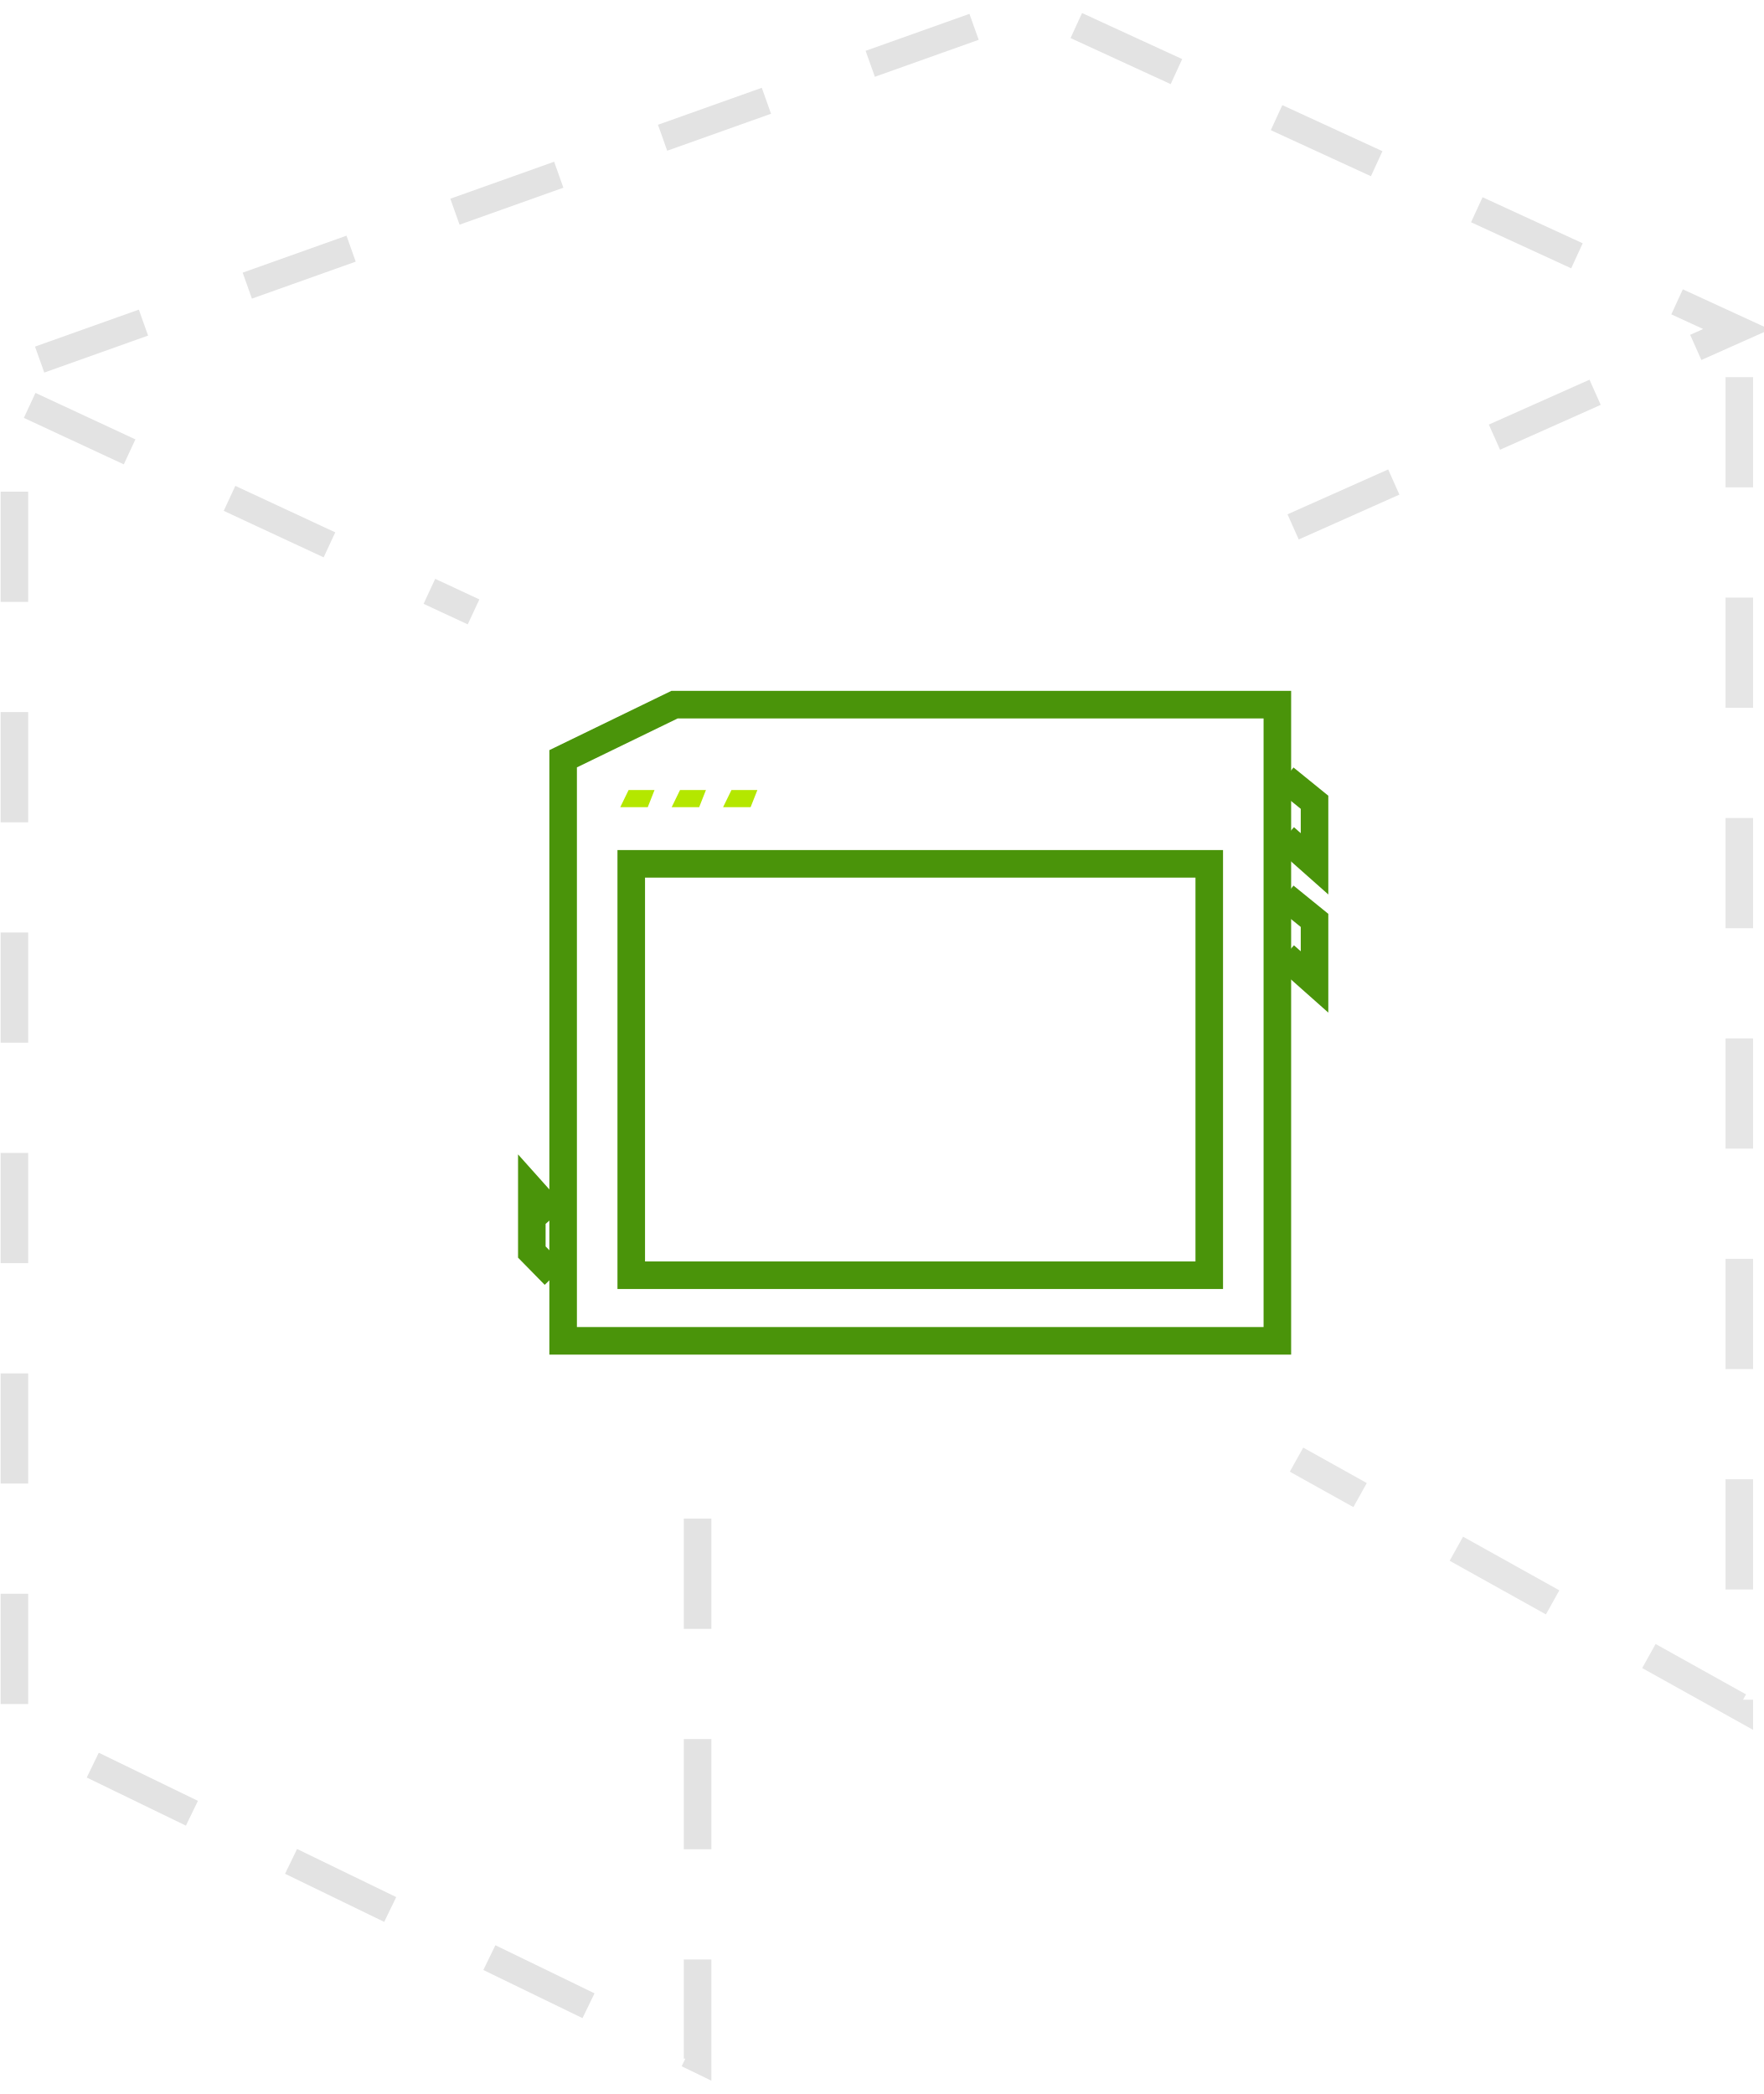
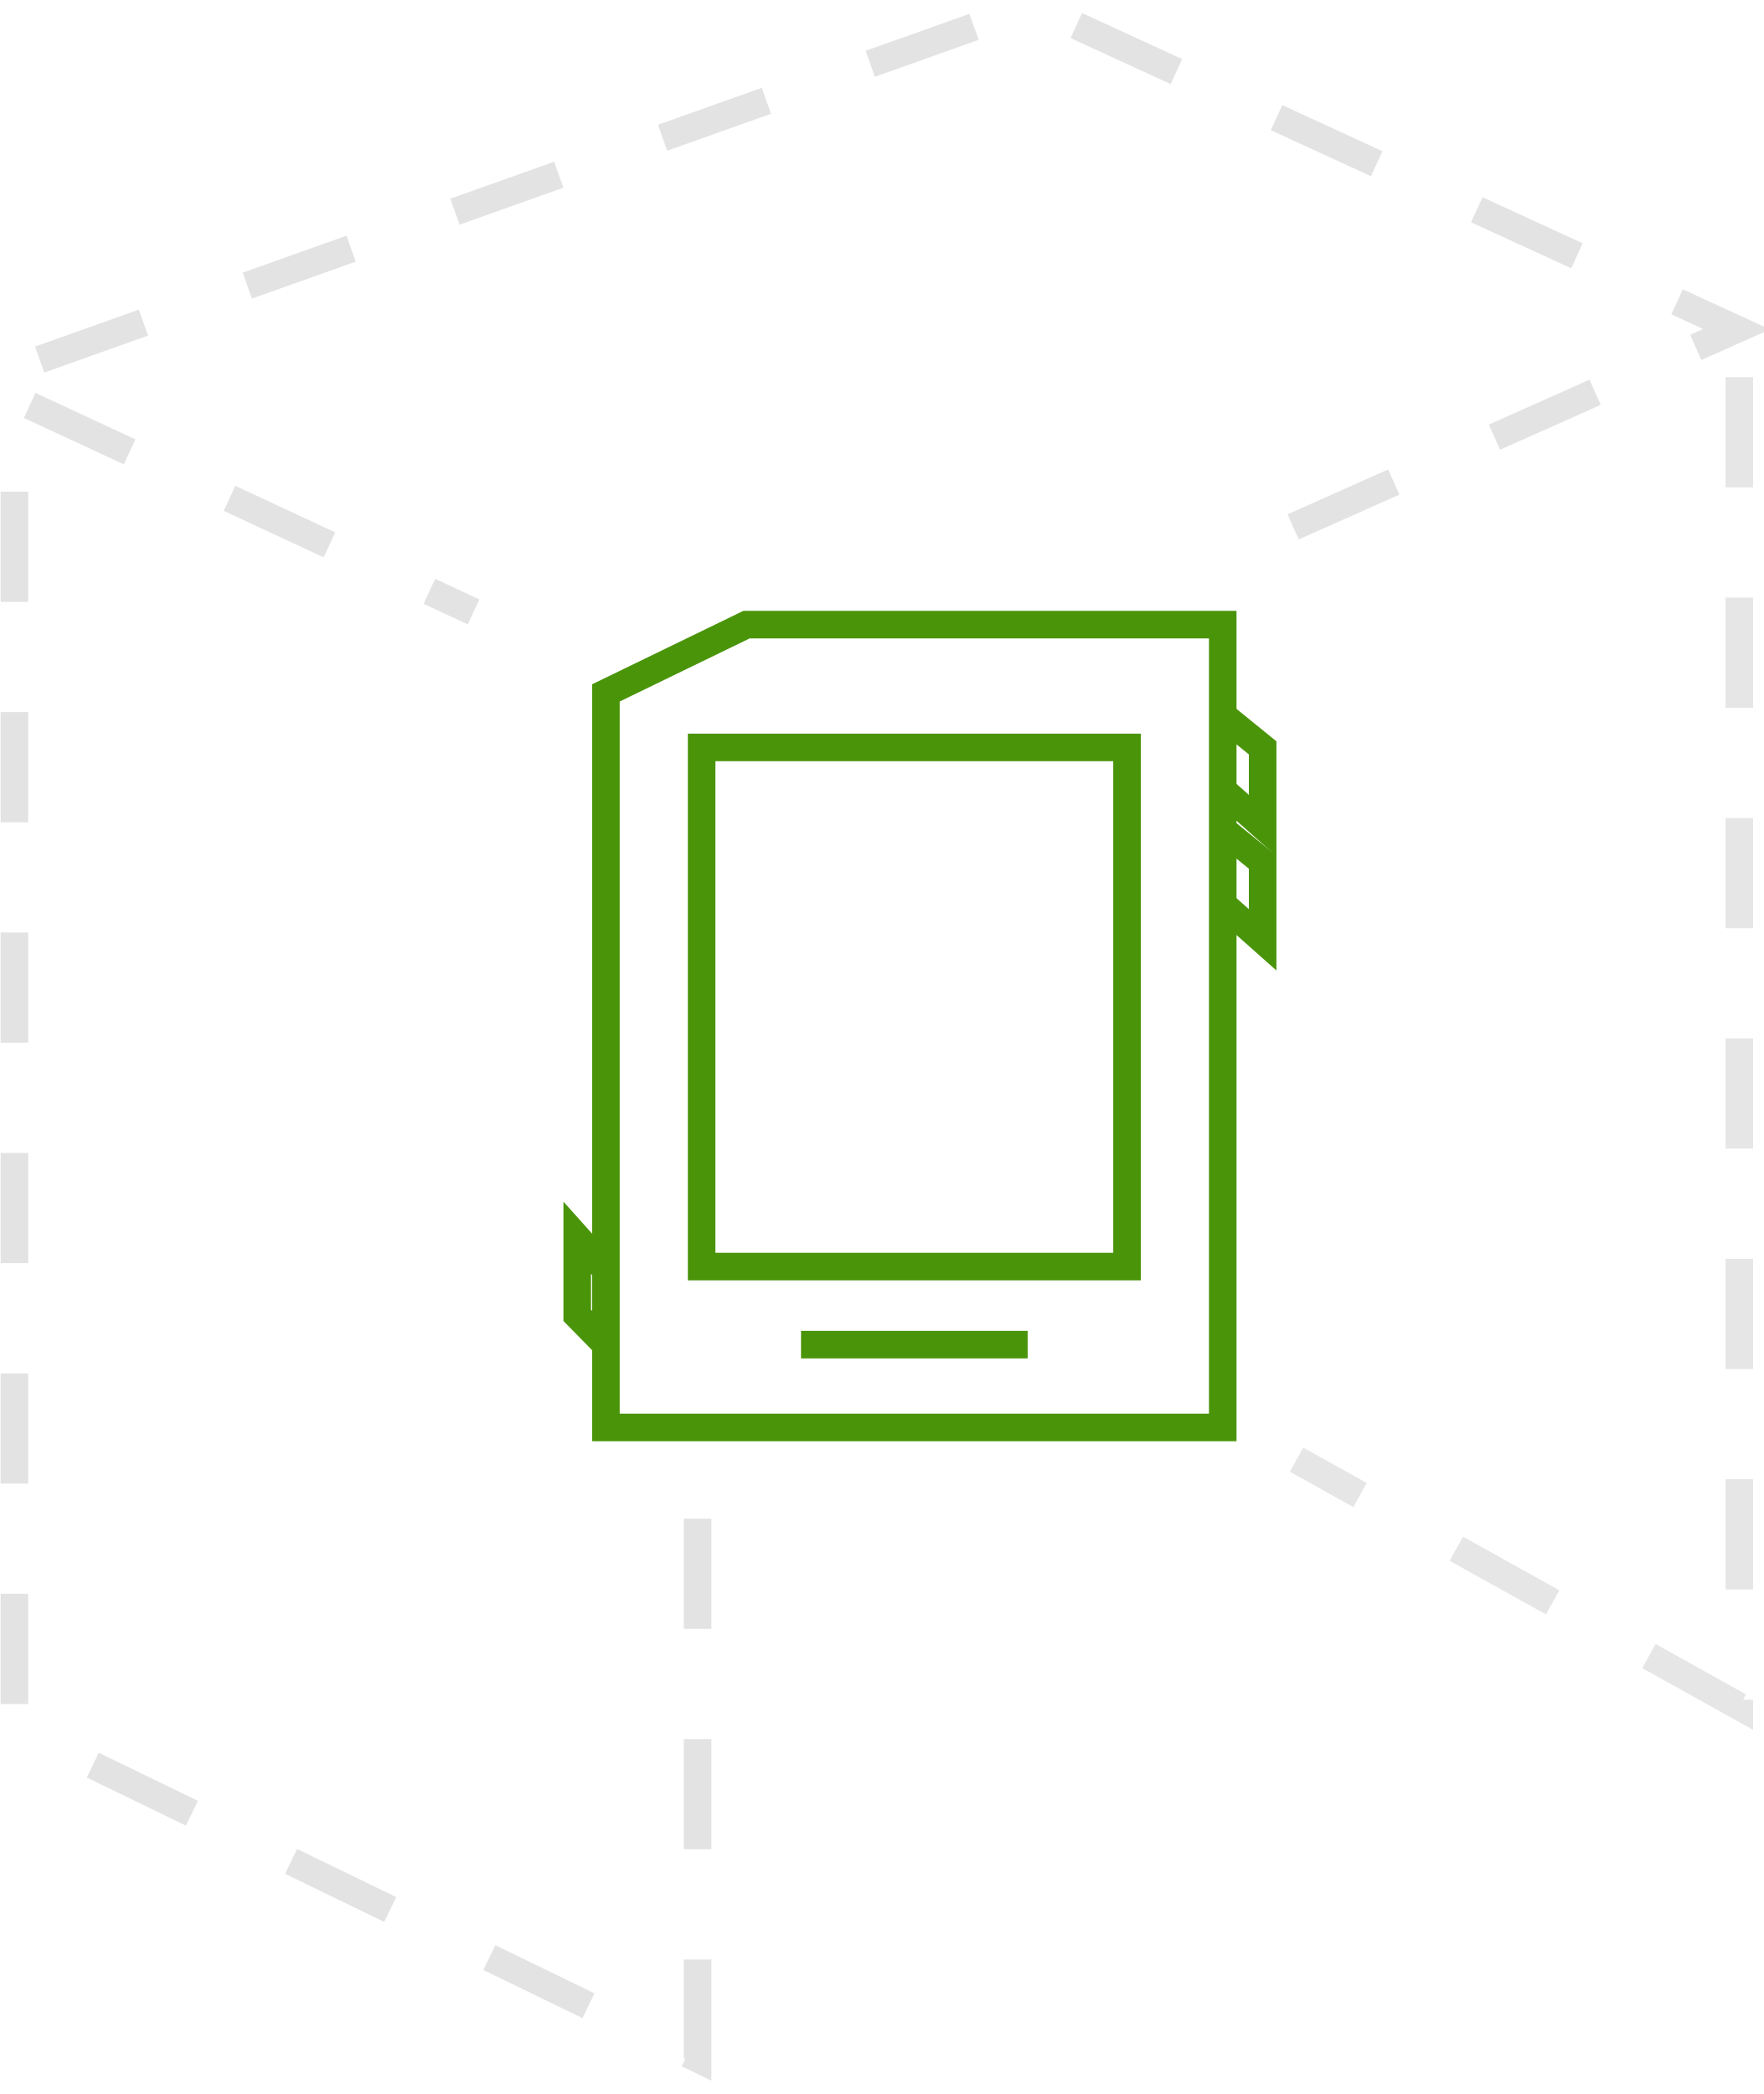
<svg xmlns="http://www.w3.org/2000/svg" width="64px" height="76px" viewBox="0 0 64 76" version="1.1">
  <defs />
  <g id="Page-1" stroke="none" stroke-width="1" fill="none" fill-rule="evenodd">
    <g id="Artboard-6" transform="translate(-17, -18)">
-       <g id="Group-3" transform="translate(17, 15)">
-         <g id="Group-2">
-           <g id="Group" transform="translate(0.518902, 0.998571)">
-             <path d="M62.607,63.934 L62.607,15.69 L46.537,24.646" id="Stroke-902" stroke="#E6E6E6" stroke-dasharray="4,4" transform="translate(54.5722, 39.81208) scale(1, -1) translate(-54.5722, -39.81208) " />
-             <path d="M24.799,36.057 L24.799,16.457 L0.004,28.491 L0.004,76.719 L16.668,68.967" id="Stroke-902" stroke="#E3E3E3" stroke-dasharray="4,4" transform="translate(12.40142, 46.58812) scale(1, -1) translate(-12.40142, -46.58812) " />
-             <path d="M62.307,12.372 L25.263,2.722 L0.856,16.642 L20.052,23.261" id="Stroke-101" stroke="#E3E3E3" stroke-dasharray="4" transform="translate(31.5819, 12.99146) scale(-1, 1) rotate(5) translate(-31.5819, -12.99146) " />
-           </g>
+       <g id="Group-2" transform="translate(17, 15)">
+         <g id="Group" transform="translate(20.5, 25)" stroke="#4A940A">
+           <polygon id="Path-21" points="1.491 3.148 6.595 0.67 23.878 0.67 23.878 29.808 1.491 29.808" />
+           <path d="M8.572,26.802 L16.797,26.802" id="Path-22" />
+           <polyline id="Path-23" points="23.966 4.038 25.326 5.143 25.326 7.962 23.966 6.755" />
+           <polyline id="Path-23" points="23.966 8.186 25.326 9.29 25.326 12.11 23.966 10.902" />
+           <polyline id="Path-23" transform="translate(0.970371, 24.86153) scale(-1, -1) translate(-0.970371, -24.86153) " points="0.449 22.921 1.491 23.983 1.491 26.802 0.449 25.638" />
+           <polygon id="Path-24" points="4.965 5.127 20.404 5.127 20.404 23.969 4.965 23.969" />
        </g>
-         <g id="移动端2" transform="translate(18, 28.5)" />
-         <g id="Group-17" transform="translate(18.25638, 28.54023)">
-           <polygon id="Path-21" stroke="#4A940A" points="2.182 1.998 6.226 0.034 28.104 0.034 28.104 23.124 2.182 23.124" />
-           <polyline id="Path-23" stroke="#4A940A" points="28.375 2.703 29.453 3.578 29.453 5.812 28.375 4.856" />
-           <polyline id="Path-23" stroke="#4A940A" points="28.375 6.99 29.453 7.865 29.453 10.099 28.375 9.142" />
-           <polyline id="Path-23" stroke="#4A940A" transform="translate(1.370845, 19.20509) scale(-1, -1) translate(-1.370845, -19.20509) " points="0.871 17.668 1.696 18.509 1.696 20.743 0.871 19.82" />
-           <polygon id="Path-24" stroke="#4A940A" points="4.654 5.812 25.632 5.812 25.632 20.743 4.654 20.743" />
-           <polygon id="Rectangle-6" fill="#B4E700" points="4.558 3.133 5.499 3.133 5.253 3.756 4.255 3.756" />
-           <polygon id="Rectangle-6" fill="#B4E700" points="6.424 3.133 7.365 3.133 7.119 3.756 6.121 3.756" />
-           <polygon id="Rectangle-6" fill="#B4E700" points="8.291 3.133 9.232 3.133 8.986 3.756 7.987 3.756" />
+         <g id="Group" transform="translate(0.518902, 0.998571)">
+           <path d="M62.607,63.934 L62.607,15.69 L46.537,24.646" id="Stroke-902" stroke="#E6E6E6" stroke-dasharray="4,4" transform="translate(54.5722, 39.81208) scale(1, -1) translate(-54.5722, -39.81208) " />
+           <path d="M24.799,36.057 L24.799,16.457 L0.004,28.491 L0.004,76.719 L16.668,68.967" id="Stroke-902" stroke="#E3E3E3" stroke-dasharray="4,4" transform="translate(12.40142, 46.58812) scale(1, -1) translate(-12.40142, -46.58812) " />
+           <path d="M62.307,12.372 L25.263,2.722 L0.856,16.642 L20.052,23.261" id="Stroke-101" stroke="#E3E3E3" stroke-dasharray="4" transform="translate(31.5819, 12.99146) scale(-1, 1) rotate(5) translate(-31.5819, -12.99146) " />
        </g>
      </g>
    </g>
  </g>
</svg>
